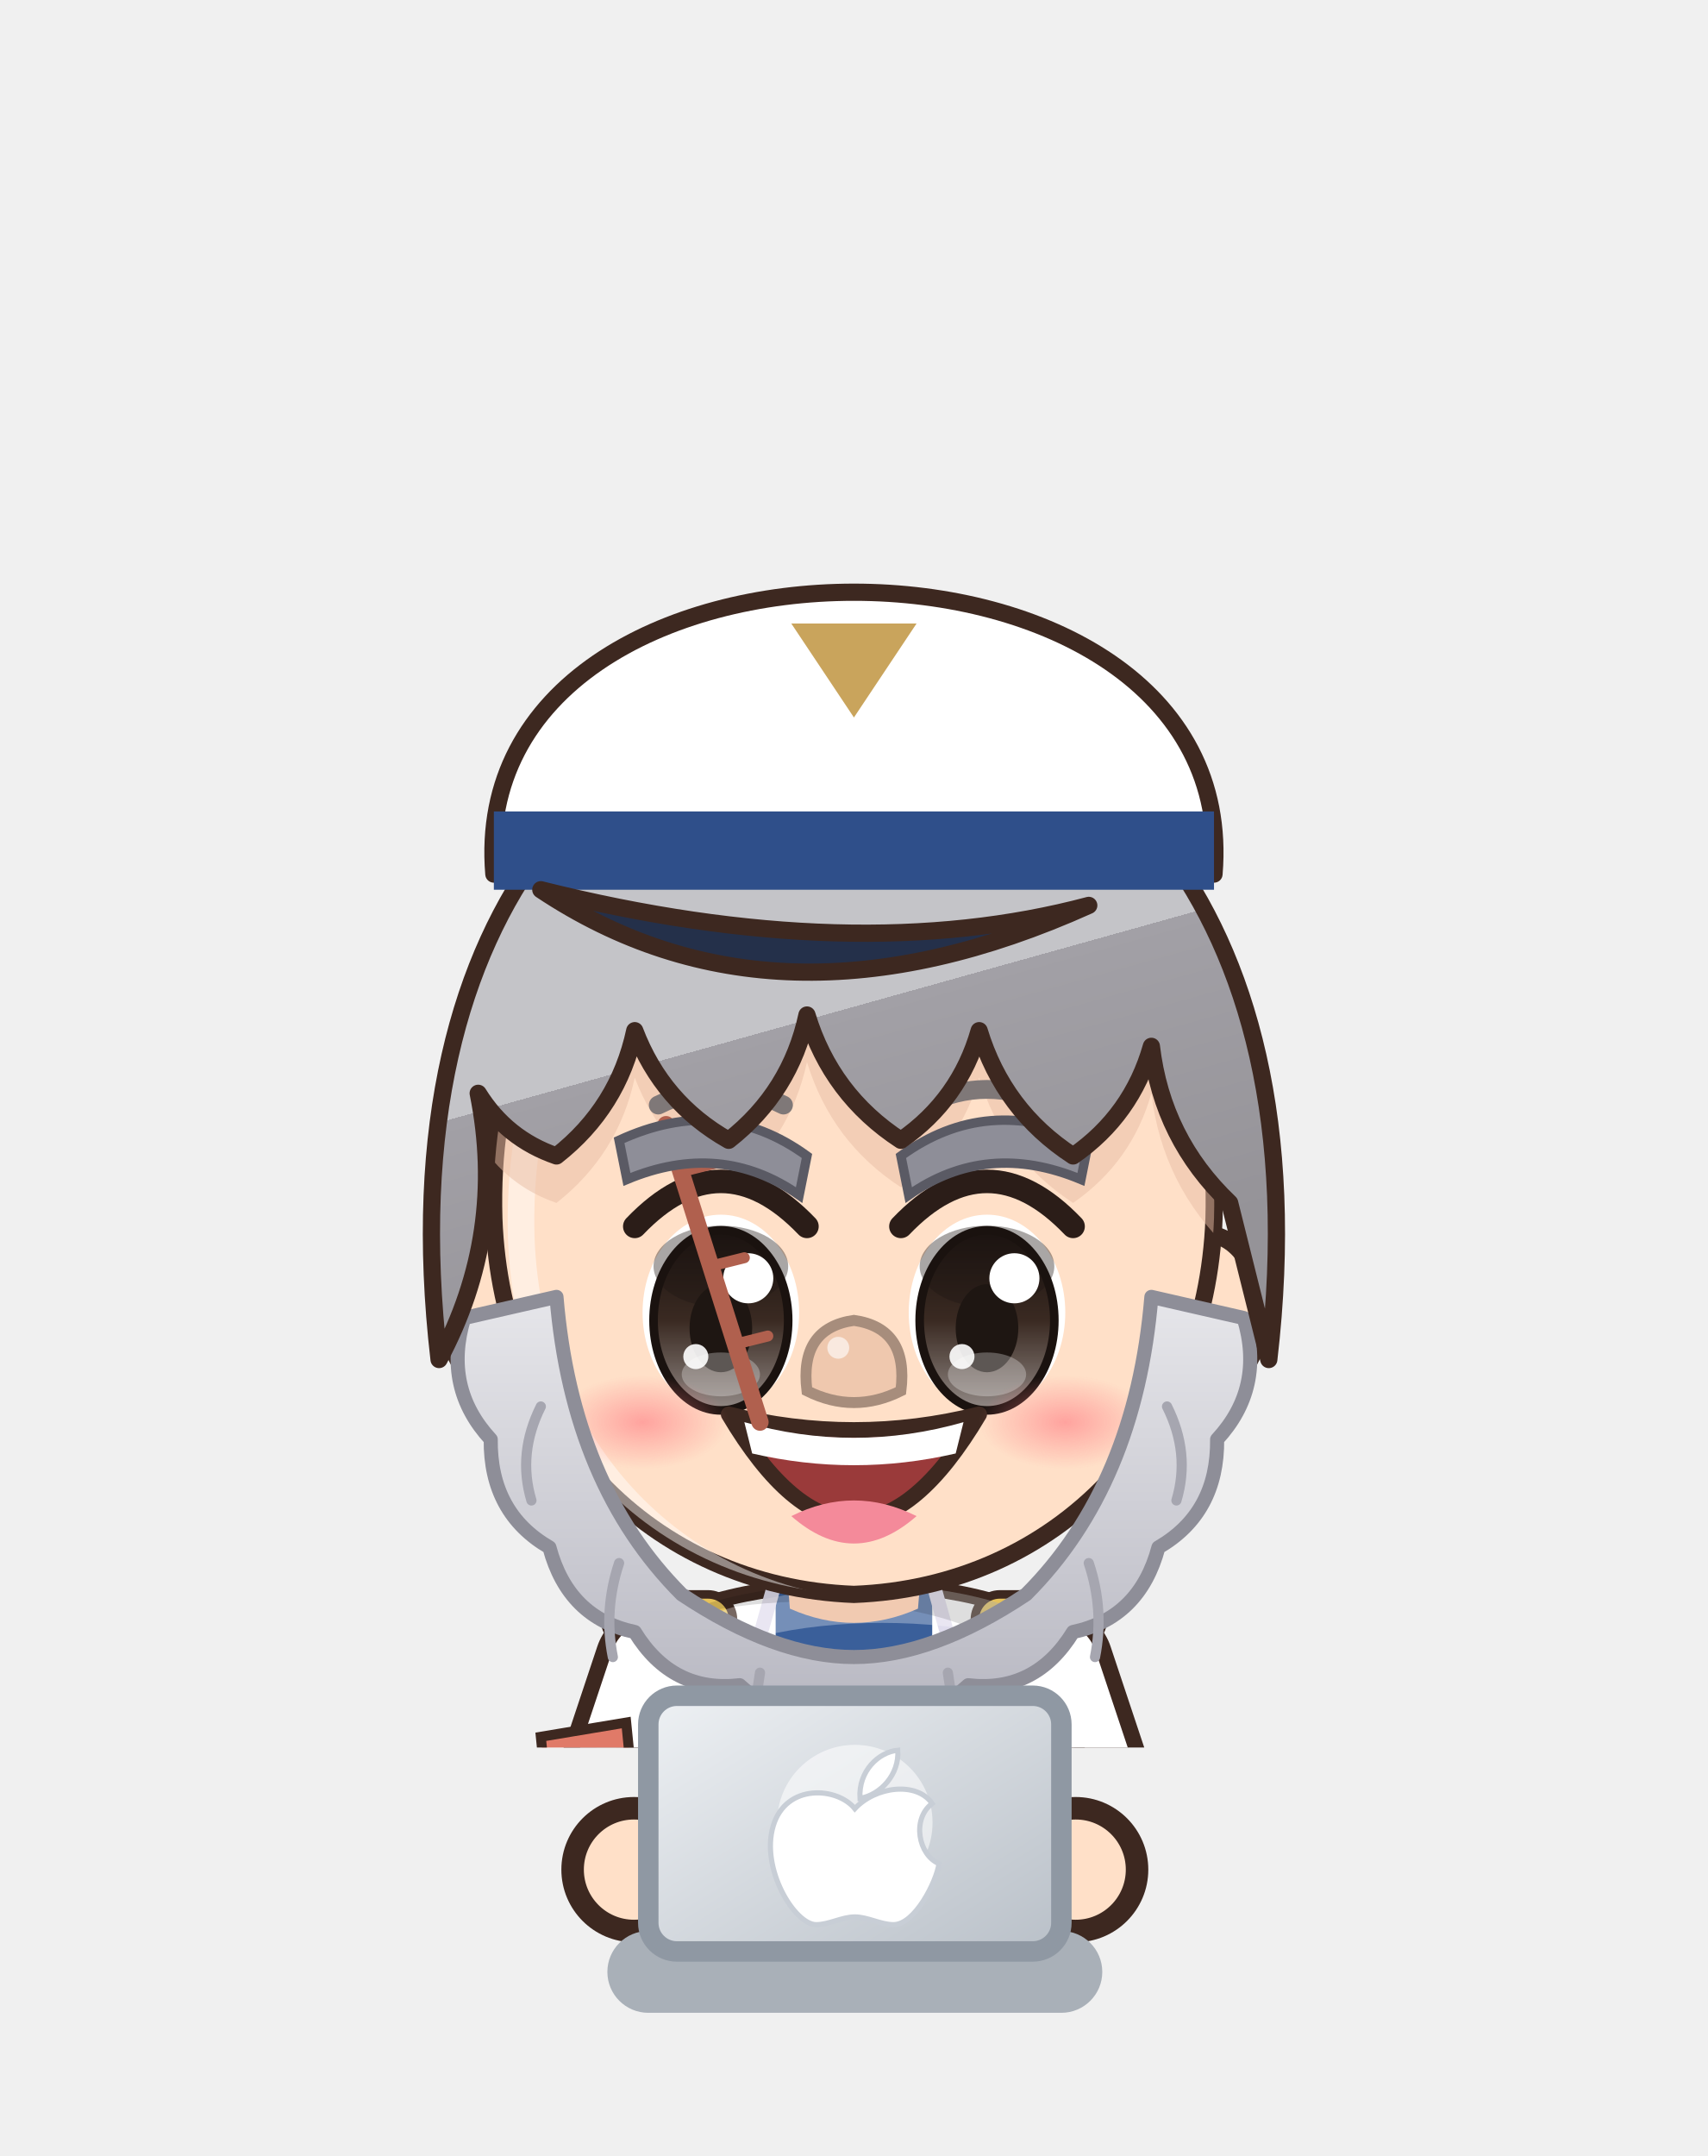
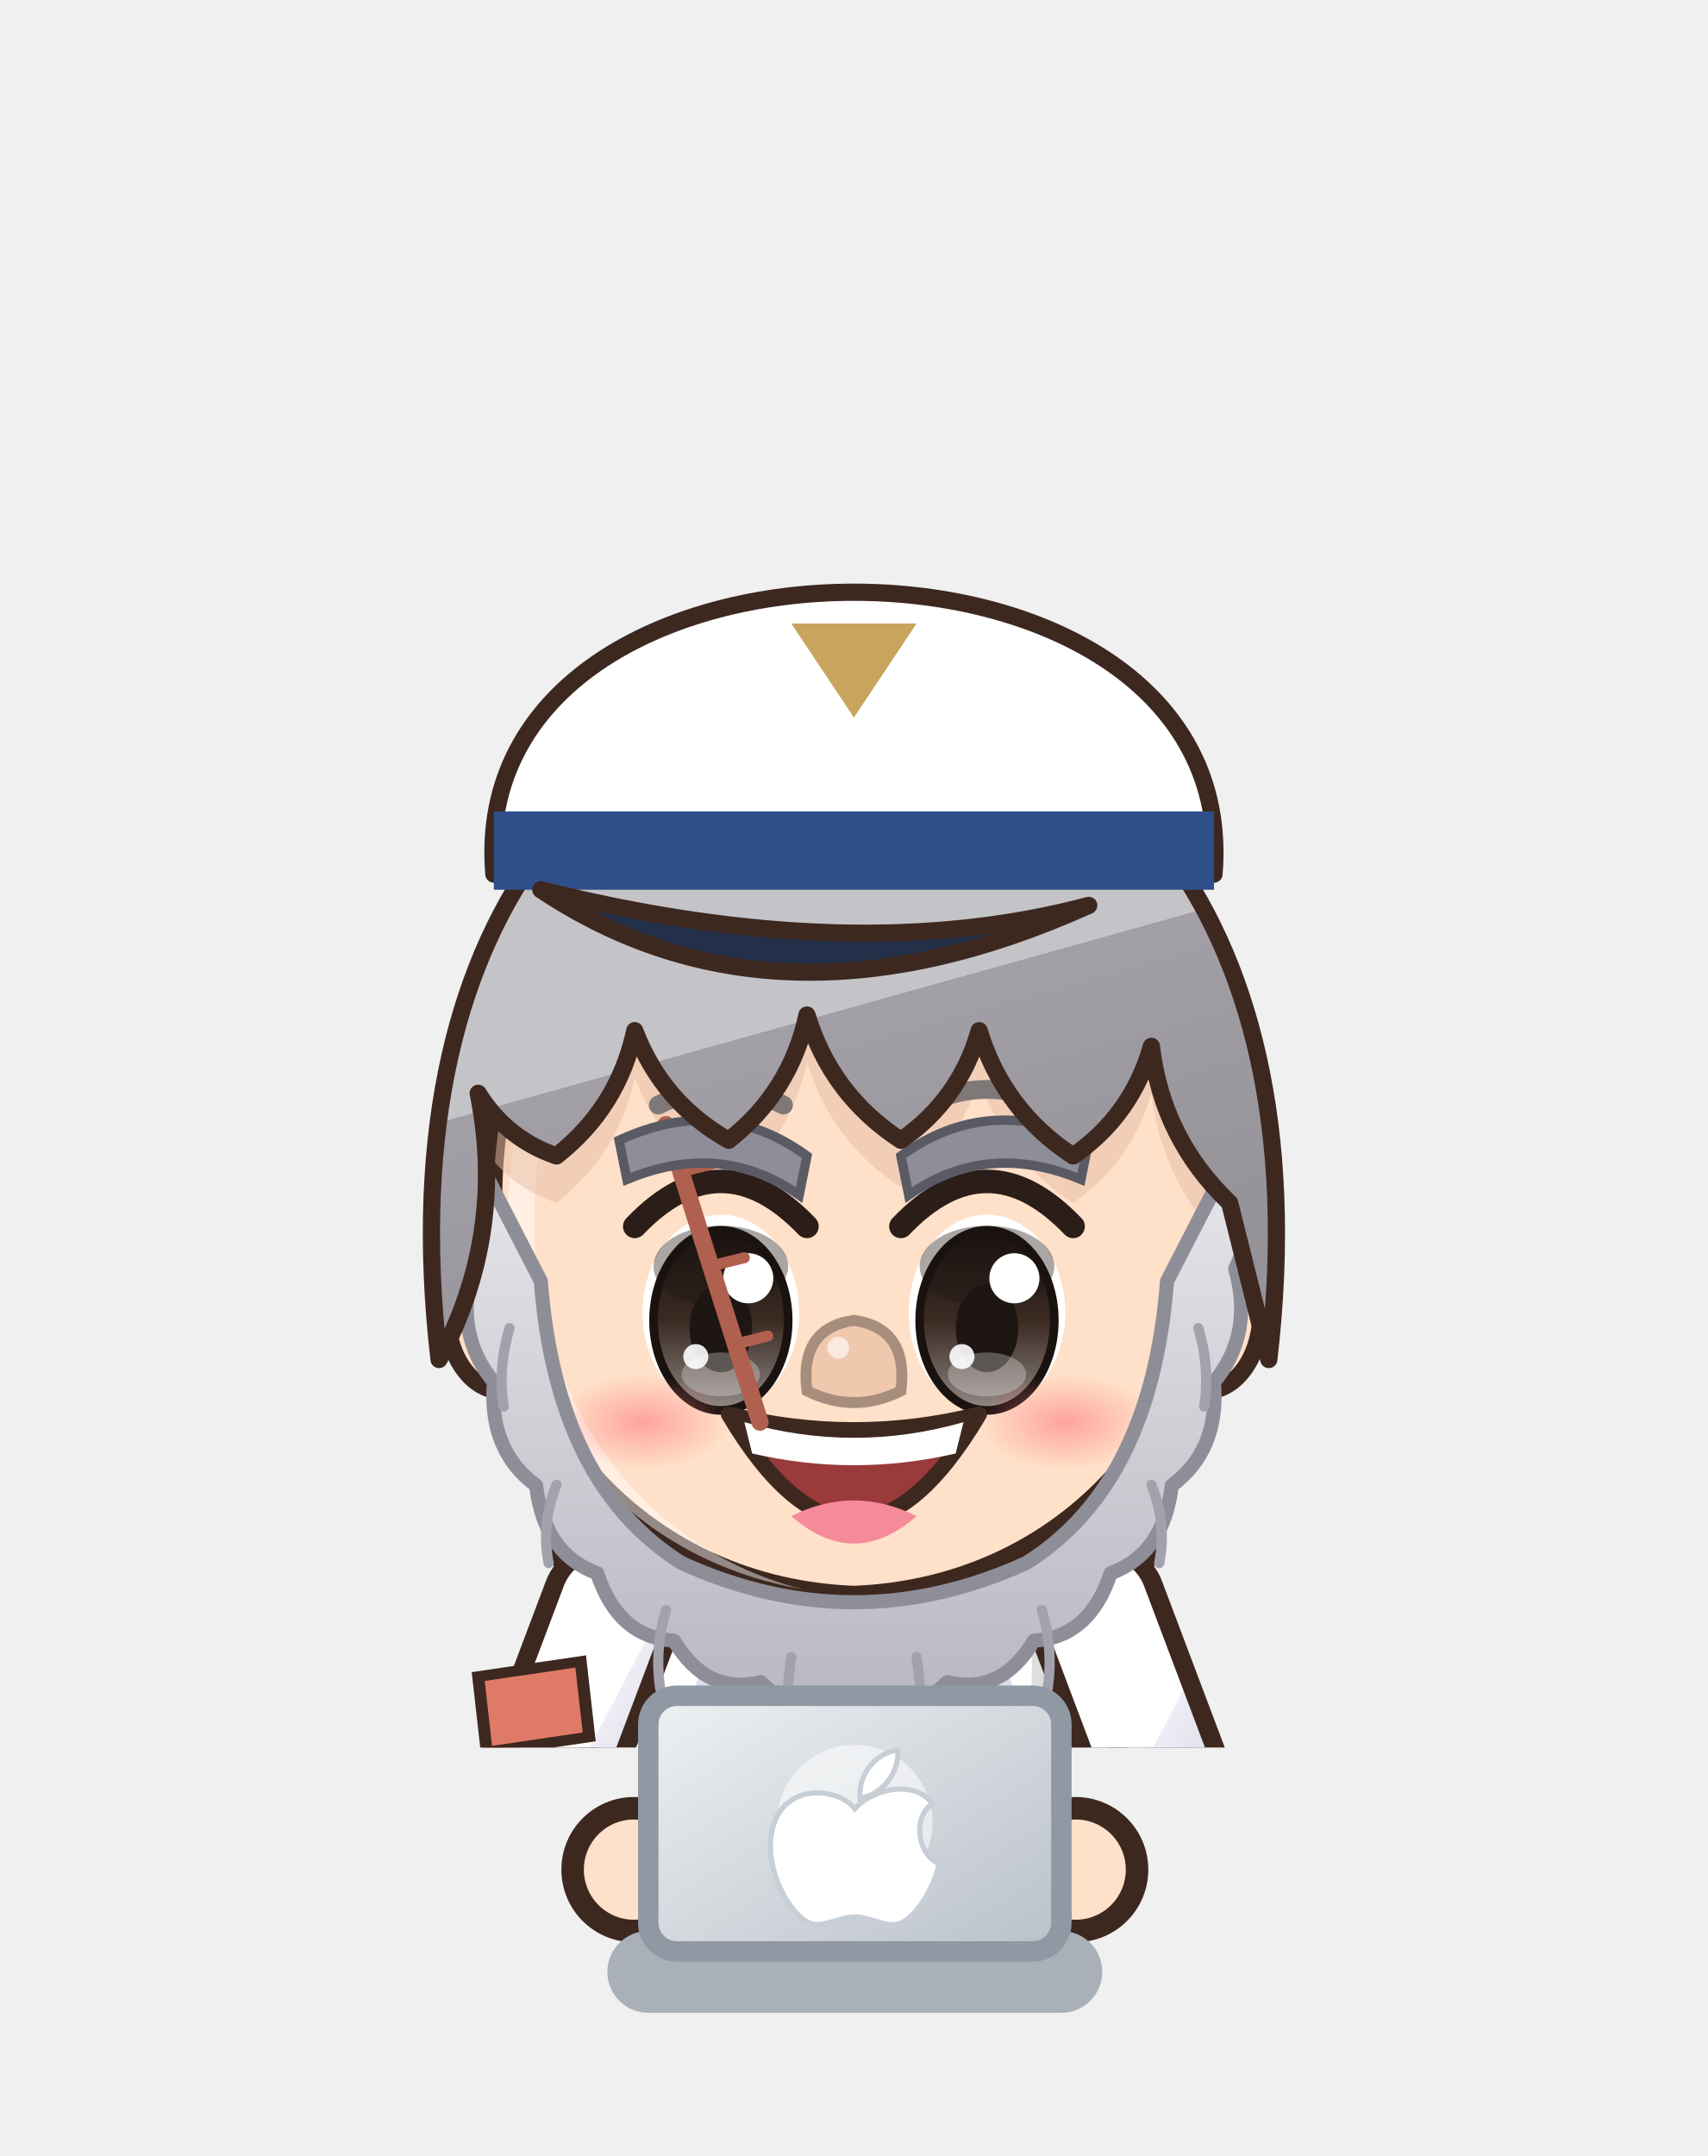
<svg xmlns="http://www.w3.org/2000/svg" viewBox="1341.2 308.6 83.5 105.4" width="83.5" height="105.4">
  <svg x="1341.2" y="308.6" viewBox="-120 -180 240 245.51" width="83.512" height="85.431">
    <defs>
      <linearGradient id="hair144" x1="0" y1="0" x2=".35" y2="1">
        <stop offset="0" stop-color="#cdcdd0" />
        <stop offset=".16" stop-color="#cdcdd0" />
        <stop offset=".16" stop-color="#c4c4c8" />
        <stop offset=".58" stop-color="#c4c4c8" />
        <stop offset=".58" stop-color="#a2a0a6" />
        <stop offset="1" stop-color="#959398" />
      </linearGradient>
      <radialGradient id="skin144" cx=".4" cy=".32" r=".85">
        <stop offset="0" stop-color="#ffe0c8" />
        <stop offset=".84" stop-color="#ffe0c8" />
        <stop offset=".84" stop-color="#f1cab1" />
        <stop offset="1" stop-color="#f1cab1" />
      </radialGradient>
      <linearGradient id="cloth144" x1="0" y1="0" x2=".45" y2="1">
        <stop offset="0" stop-color="#ffffff" />
        <stop offset=".16" stop-color="#ffffff" />
        <stop offset=".16" stop-color="#ffffff" />
        <stop offset=".6" stop-color="#ffffff" />
        <stop offset=".6" stop-color="#eeedf6" />
        <stop offset="1" stop-color="#dadae2" />
      </linearGradient>
      <linearGradient id="iris144" x1="0" y1="0" x2="0" y2="1">
        <stop offset="0" stop-color="#1a120f" />
        <stop offset=".5" stop-color="#3a2a22" />
        <stop offset="1" stop-color="#928985" />
      </linearGradient>
      <linearGradient id="gold144" x1="0" y1="0" x2="1" y2="1">
        <stop offset="0" stop-color="#f6d27a" />
        <stop offset=".55" stop-color="#d9a63a" />
        <stop offset="1" stop-color="#a8761e" />
      </linearGradient>
      <linearGradient id="steel144" x1="0" y1="0" x2="1" y2="1">
        <stop offset="0" stop-color="#e4e8ee" />
        <stop offset=".5" stop-color="#9aa3ad" />
        <stop offset="1" stop-color="#5a606a" />
      </linearGradient>
      <linearGradient id="beard144" x1="0" y1="0" x2="0" y2="1">
        <stop offset="0" stop-color="#e6e6ea" />
        <stop offset="1" stop-color="#b8b8c2" />
      </linearGradient>
      <radialGradient id="hawkiris144" cx=".45" cy=".4" r=".7">
        <stop offset="0" stop-color="#ffe27a" />
        <stop offset=".6" stop-color="#e8a52a" />
        <stop offset="1" stop-color="#9a5a12" />
      </radialGradient>
      <linearGradient id="straw144" x1="0" y1="0" x2=".3" y2="1">
        <stop offset="0" stop-color="#ffe7aa" />
        <stop offset=".16" stop-color="#ffe7aa" />
        <stop offset=".16" stop-color="#ffe39a" />
        <stop offset=".58" stop-color="#ffe39a" />
        <stop offset=".58" stop-color="#e9b456" />
        <stop offset="1" stop-color="#d6a54f" />
      </linearGradient>
      <radialGradient id="blush144">
        <stop offset="0" stop-color="#ff7f86" stop-opacity=".9" />
        <stop offset="1" stop-color="#ff7f86" stop-opacity="0" />
      </radialGradient>
      <clipPath id="face144">
        <path d="M -46,-4 C -47,-38 -25,-55 0,-55 C 25,-55 47,-38 46,-4 C 45,23 26,43 0,44 C -26,43 -45,23 -46,-4 Z" />
      </clipPath>
      <clipPath id="torso144">
        <path d="M -30,50 C -34,68 -28,94 -26,124 L 26,124 C 28,94 34,68 30,50 C 18,40 -18,40 -30,50 Z" />
      </clipPath>
    </defs>
    <ellipse cx="0" cy="208" rx="42" ry="7" fill="#000000" opacity=".16" />
    <g transform="translate(0,44.0) scale(1.100) translate(0,-44)" />
-     <g transform="translate(0,205) scale(1,1) translate(0,-205)">
+     <g transform="translate(0,205) scale(1.2,1.06) translate(0,-205)">
      <path d="M -23.5,118 Q -24.5,160.0 -20.5,202 L -5.5,202 Q -1.5,160.0 -2.5,118 Z" fill="#3b4258" stroke="#3d2820" stroke-width="2.2" stroke-linejoin="round" />
      <path d="M -9,124 Q -8,160 -10,196" stroke="#000000" stroke-width="4.5" fill="none" opacity=".14" stroke-linecap="round" />
      <path d="M -18,126 Q -19,150 -18,170" stroke="#ffffff" stroke-width="2" fill="none" opacity=".22" stroke-linecap="round" />
      <ellipse cx="-13" cy="205" rx="14" ry="7" fill="#3a2a24" stroke="#3d2820" stroke-width="2.2" stroke-linejoin="round" />
      <ellipse cx="-17" cy="202.5" rx="5" ry="2" fill="#ffffff" opacity=".35" />
      <path d="M 2.5,118 Q 1.5,160.0 5.5,202 L 20.5,202 Q 24.5,160.0 23.5,118 Z" fill="#3b4258" stroke="#3d2820" stroke-width="2.2" stroke-linejoin="round" />
      <path d="M 17,124 Q 18,160 16,196" stroke="#000000" stroke-width="4.5" fill="none" opacity=".14" stroke-linecap="round" />
      <path d="M 8,126 Q 7,150 8,170" stroke="#ffffff" stroke-width="2" fill="none" opacity=".22" stroke-linecap="round" />
      <ellipse cx="13" cy="205" rx="14" ry="7" fill="#3a2a24" stroke="#3d2820" stroke-width="2.2" stroke-linejoin="round" />
      <ellipse cx="9" cy="202.5" rx="5" ry="2" fill="#ffffff" opacity=".35" />
      <path d="M -30,50 C -34,68 -28,94 -26,124 L 26,124 C 28,94 34,68 30,50 C 18,40 -18,40 -30,50 Z" fill="url(#cloth144)" stroke="#3d2820" stroke-width="2.2" stroke-linejoin="round" />
      <path d="M -11,42 L 11,42 L 11,124 L -11,124 Z" fill="#3a5f9a" />
      <path d="M -11,42 L -20,74 L -11,124 M 11,42 L 20,74 L 11,124" stroke="#dfdced" stroke-width="2" fill="none" />
      <rect x="-35" y="44" width="18" height="7" rx="3.5" fill="#e6c25a" stroke="#3d2820" stroke-width="1.2" />
      <rect x="17" y="44" width="18" height="7" rx="3.5" fill="#e6c25a" stroke="#3d2820" stroke-width="1.2" />
      <g clip-path="url(#torso144)">
        <path d="M -30,50 C -34,68 -28,94 -26,124 L 26,124 C 28,94 34,68 30,50 C 18,40 -18,40 -30,50 Z" transform="translate(4,3)" fill="none" stroke="#ffffff" stroke-width="5" opacity=".3" />
        <path d="M -30,50 C -34,68 -28,94 -26,124 L 26,124 C 28,94 34,68 30,50 C 18,40 -18,40 -30,50 Z" transform="translate(-6,-2)" fill="none" stroke="#000000" stroke-width="9" opacity=".13" />
      </g>
      <path d="M -27,112 L -36,166 L -10,166 L -9,118 Z M 27,112 L 36,166 L 10,166 L 9,118 Z" fill="url(#cloth144)" stroke="#3d2820" stroke-width="2.2" stroke-linejoin="round" />
      <path d="M -28,54 L -38,84 L -31,102" stroke="#3d2820" stroke-width="17" fill="none" stroke-linecap="round" stroke-linejoin="round" />
      <path d="M -28,54 L -38,84 L -31,102" stroke="url(#cloth144)" stroke-width="12.6" fill="none" stroke-linecap="round" stroke-linejoin="round" />
      <path d="M -28,54 L -38,84 L -31,102" transform="translate(-2.6,-1)" stroke="#ffffff" stroke-width="2.6" fill="none" stroke-linecap="round" stroke-linejoin="round" opacity=".28" />
      <path d="M 28,54 L 38,84 L 31,102" stroke="#3d2820" stroke-width="17" fill="none" stroke-linecap="round" stroke-linejoin="round" />
      <path d="M 28,54 L 38,84 L 31,102" stroke="url(#cloth144)" stroke-width="12.6" fill="none" stroke-linecap="round" stroke-linejoin="round" />
      <path d="M 28,54 L 38,84 L 31,102" transform="translate(-2.6,-1)" stroke="#ffffff" stroke-width="2.6" fill="none" stroke-linecap="round" stroke-linejoin="round" opacity=".28" />
      <circle cx="-31" cy="102" r="8.5" fill="url(#skin144)" stroke="#3d2820" stroke-width="2.2" />
      <circle cx="31" cy="102" r="8.5" fill="url(#skin144)" stroke="#3d2820" stroke-width="2.2" />
      <path d="M -44,64 L -32,62 L -31,72 L -43,74 Z" fill="#e07a68" stroke="#3d2820" stroke-width="1.4" />
      <path d="M -10,34 L 10,34 L 9,46 Q 0,50 -9,46 Z" fill="#f1cab1" />
    </g>
    <g transform="translate(0,44.0) scale(1.100) translate(0,-44)">
      <ellipse cx="-45" cy="8" rx="7" ry="10" fill="url(#skin144)" stroke="#3d2820" stroke-width="2.2" stroke-linejoin="round" />
      <ellipse cx="45" cy="8" rx="7" ry="10" fill="url(#skin144)" stroke="#3d2820" stroke-width="2.2" stroke-linejoin="round" />
      <path d="M -46,-4 C -47,-38 -25,-55 0,-55 C 25,-55 47,-38 46,-4 C 45,23 26,43 0,44 C -26,43 -45,23 -46,-4 Z" fill="url(#skin144)" stroke="#3d2820" stroke-width="2.2" stroke-linejoin="round" />
      <g clip-path="url(#face144)">
        <path d="M -46,-4 C -47,-38 -25,-55 0,-55 C 25,-55 47,-38 46,-4 C 45,23 26,43 0,44 C -26,43 -45,23 -46,-4 Z" transform="translate(3.5,2.5)" fill="none" stroke="#ffffff" stroke-width="3.4" opacity=".45" />
      </g>
      <g clip-path="url(#face144)">
        <path d="M -53,14 C -60,-46 -28,-72 0,-72 C 28,-72 60,-46 53,14 L 48,-6 Q 39.4,-14.2 38,-26 Q 35.5,-17.2 28,-12 Q 19.1,-17.8 16,-28 Q 13.5,-19.2 6,-14 Q -2.9,-19.8 -6,-30 Q -8.1,-20.2 -16,-14 Q -24.5,-18.8 -28,-28 Q -30.1,-18.2 -38,-12 Q -44.4,-14.2 -48,-20 Q -44.4,-2.1 -53,14 Z" transform="translate(0,6)" fill="#e7bca4" opacity=".5" />
      </g>
      <ellipse cx="-17" cy="8" rx="10" ry="12.5" fill="#ffffff" />
      <ellipse cx="-17" cy="9" rx="8.6" ry="11.5" fill="url(#iris144)" />
      <ellipse cx="-17" cy="2.1" rx="8.6" ry="5.2" fill="#1e1612" opacity=".38" />
      <ellipse cx="-17" cy="9" rx="8.6" ry="11.5" fill="none" stroke="#1a120f" stroke-width="1.1" />
      <ellipse cx="-17" cy="10" rx="4" ry="5.625" fill="#1e1612" />
      <ellipse cx="-17" cy="15.9" rx="5" ry="2.8" fill="#ffffff" opacity=".28" />
      <circle cx="-13.5" cy="3.625" r="3.2" fill="#ffffff" />
      <circle cx="-20.2" cy="13.625" r="1.6" fill="#ffffff" opacity=".9" />
      <path d="M -28,-3.0 Q -17,-14.5 -6,-3.0" stroke="#2b1d18" stroke-width="3" fill="none" stroke-linecap="round" />
      <path d="M -25,-18.5 Q -17,-22.5 -9,-18.5" stroke="#7f7878" stroke-width="2.4" fill="none" stroke-linecap="round" />
      <ellipse cx="17" cy="8" rx="10" ry="12.5" fill="#ffffff" />
      <ellipse cx="17" cy="9" rx="8.6" ry="11.5" fill="url(#iris144)" />
      <ellipse cx="17" cy="2.1" rx="8.6" ry="5.2" fill="#1e1612" opacity=".38" />
      <ellipse cx="17" cy="9" rx="8.6" ry="11.5" fill="none" stroke="#1a120f" stroke-width="1.1" />
      <ellipse cx="17" cy="10" rx="4" ry="5.625" fill="#1e1612" />
      <ellipse cx="17" cy="15.9" rx="5" ry="2.8" fill="#ffffff" opacity=".28" />
      <circle cx="20.5" cy="3.625" r="3.2" fill="#ffffff" />
      <circle cx="13.8" cy="13.625" r="1.6" fill="#ffffff" opacity=".9" />
      <path d="M 6,-3.0 Q 17,-14.5 28,-3.0" stroke="#2b1d18" stroke-width="3" fill="none" stroke-linecap="round" />
      <path d="M 9,-18.5 Q 17,-22.5 25,-18.5" stroke="#7f7878" stroke-width="2.4" fill="none" stroke-linecap="round" />
      <path d="M -16,21 Q 0,48 16,21 Q 0,25 -16,21 Z" fill="#9a3a3a" stroke="#3d2820" stroke-width="2" stroke-linejoin="round" />
      <path d="M -8,34 Q 0,41 8,34 Q 0,30 -8,34 Z" fill="#f48a9a" />
      <path d="M -14,22 Q 0,26 14,22 L 13,26 Q 0,29 -13,26 Z" fill="#ffffff" />
      <ellipse cx="-27" cy="22" rx="11" ry="6" fill="url(#blush144)" opacity="0.70" />
      <ellipse cx="27" cy="22" rx="11" ry="6" fill="url(#blush144)" opacity="0.70" />
      <path d="M -1,17 Q 1,19 2,17" stroke="#a78d7c" stroke-width="1.8" fill="none" stroke-linecap="round" />
      <path d="M -24,-16 L -12,22" stroke="#b0604e" stroke-width="2.2" stroke-linecap="round" />
      <path d="M -22,-10 l 4,-1 M -18,2 l 4,-1 M -15,12 l 4,-1" stroke="#b0604e" stroke-width="1.4" stroke-linecap="round" />
-       <path d="M 49.8,8.7 Q 52.5,17.6 46.4,24.2 Q 46.5,33.6 38.9,38.0 Q 36.5,47.0 28.0,48.8 Q 23.2,56.6 14.6,55.6 Q 8.0,61.7 0.0,58.0 Q -8.0,61.7 -14.6,55.6 Q -23.2,56.6 -28.0,48.8 Q -36.5,47.0 -38.9,38.0 Q -46.5,33.6 -46.4,24.2 Q -52.5,17.6 -49.8,8.7 L -38,6 Q -36,30 -22,44 Q -10,52 0,52 Q 10,52 22,44 Q 36,30 38,6 Z" fill="url(#beard144)" stroke="#8e8e98" stroke-width="1.8" stroke-linejoin="round" />
-       <path d="M -40,20 q -3,6 -1.2,12" stroke="#a6a6b0" stroke-width="1.3" fill="none" stroke-linecap="round" />
-       <path d="M -30,40 q -2,6 -0.8,12" stroke="#a6a6b0" stroke-width="1.3" fill="none" stroke-linecap="round" />
-       <path d="M -12,54 q -1,6 -0.4,12" stroke="#a6a6b0" stroke-width="1.3" fill="none" stroke-linecap="round" />
-       <path d="M 12,54 q 1,6 0.4,12" stroke="#a6a6b0" stroke-width="1.3" fill="none" stroke-linecap="round" />
-       <path d="M 30,40 q 2,6 0.8,12" stroke="#a6a6b0" stroke-width="1.3" fill="none" stroke-linecap="round" />
-       <path d="M 40,20 q 3,6 1.2,12" stroke="#a6a6b0" stroke-width="1.3" fill="none" stroke-linecap="round" />
+       <path d="M 48.5,-12.5 Q 52.4,-5.1 48.7,2.4 Q 51.1,10.7 46.0,16.9 Q 46.7,25.6 40.6,30.1 Q 39.6,38.8 32.8,41.3 Q 30.1,49.5 23.0,49.9 Q 18.8,56.9 11.9,55.2 Q 6.4,60.8 0.0,57.0 Q -6.4,60.8 -11.9,55.2 Q -18.8,56.9 -23.0,49.9 Q -30.1,49.5 -32.8,41.3 Q -39.6,38.8 -40.6,30.1 Q -46.7,25.6 -46.0,16.9 Q -51.1,10.7 -48.7,2.4 Q -52.4,-5.1 -48.5,-12.5 L -40,4 Q -38,30 -22,40 Q 0,50 22,40 Q 38,30 40,4 Z" fill="url(#beard144)" stroke="#8e8e98" stroke-width="1.8" stroke-linejoin="round" />
+       <path d="M -44,10 q -1.5,5 -0.75,10" stroke="#a2a2ac" stroke-width="1.3" fill="none" stroke-linecap="round" />
+       <path d="M -38,30 q -2,5 -1.0,10" stroke="#a2a2ac" stroke-width="1.3" fill="none" stroke-linecap="round" />
+       <path d="M -24,46 q -1.5,5 -0.75,10" stroke="#a2a2ac" stroke-width="1.3" fill="none" stroke-linecap="round" />
+       <path d="M -8,52 q -0.8,5 -0.4,10" stroke="#a2a2ac" stroke-width="1.3" fill="none" stroke-linecap="round" />
+       <path d="M 8,52 q 0.8,5 0.4,10" stroke="#a2a2ac" stroke-width="1.3" fill="none" stroke-linecap="round" />
+       <path d="M 24,46 q 1.5,5 0.75,10" stroke="#a2a2ac" stroke-width="1.3" fill="none" stroke-linecap="round" />
+       <path d="M 38,30 q 2,5 1.0,10" stroke="#a2a2ac" stroke-width="1.3" fill="none" stroke-linecap="round" />
+       <path d="M 44,10 q 1.5,5 0.75,10" stroke="#a2a2ac" stroke-width="1.3" fill="none" stroke-linecap="round" />
      <path d="M -6,-12 Q -17,-20 -30,-14 L -29,-9 Q -17,-14 -7,-7 Z" fill="#8e8e98" stroke="#5a5a64" stroke-width="1.2" />
      <path d="M 6,-12 Q 17,-20 30,-14 L 29,-9 Q 17,-14 7,-7 Z" fill="#8e8e98" stroke="#5a5a64" stroke-width="1.2" />
      <path d="M -6,18 Q -7,10 0,9 Q 7,10 6,18 Q 0,21 -6,18 Z" fill="#efc8ae" stroke="#a78d7c" stroke-width="1.4" />
      <circle cx="-2" cy="12.5" r="1.4" fill="#ffffff" opacity=".6" />
      <path d="M -53,14 C -60,-46 -28,-72 0,-72 C 28,-72 60,-46 53,14 L 48,-6 Q 39.4,-14.2 38,-26 Q 35.5,-17.2 28,-12 Q 19.1,-17.8 16,-28 Q 13.5,-19.2 6,-14 Q -2.9,-19.8 -6,-30 Q -8.1,-20.2 -16,-14 Q -24.5,-18.8 -28,-28 Q -30.1,-18.2 -38,-12 Q -44.4,-14.2 -48,-20 Q -44.4,-2.1 -53,14 Z" fill="url(#hair144)" stroke="#3d2820" stroke-width="2.2" stroke-linejoin="round" />
      <path d="M -46,-48 C -50,-96 50,-96 46,-48 Z" fill="#ffffff" stroke="#3d2820" stroke-width="2.2" stroke-linejoin="round" />
      <path d="M -46,-56 L 46,-56 L 46,-46 L -46,-46 Z" fill="#2f4f8a" />
      <path d="M -40,-46 Q -10,-26 30,-44 Q 0,-36 -40,-46 Z" fill="#24304a" stroke="#3d2820" stroke-width="2.2" stroke-linejoin="round" />
      <path d="M -8,-80 L 8,-80 L 0,-68 Z" fill="#c9a45c" />
    </g>
-     <g transform="translate(0,205) scale(1,1) translate(0,-205)" />
+     <g transform="translate(0,205) scale(1.2,1.06) translate(0,-205)" />
  </svg>
  <circle cx="1372.2" cy="400.0" r="3.0" fill="#ffe0c8" stroke="#3d2820" stroke-width="1.1" />
  <circle cx="1393.8" cy="400.0" r="3.0" fill="#ffe0c8" stroke="#3d2820" stroke-width="1.1" />
  <defs>
    <linearGradient id="lp145" x1="0" y1="0" x2="1" y2="1">
      <stop offset="0" stop-color="#eef1f4" />
      <stop offset="1" stop-color="#b9c0c8" />
    </linearGradient>
  </defs>
  <rect x="1370.9" y="403.0" width="24.2" height="4" rx="2" fill="#a9b0b8" />
  <rect x="1372.9" y="391.5" width="20.2" height="12.5" rx="1.4" fill="url(#lp145)" stroke="#8f98a3" stroke-width="1" />
  <ellipse cx="1383.0" cy="397.7" rx="3.8" ry="3.8" fill="#ffffff" opacity=".55" />
  <path d="M 0,-4 C -2,-6.5 -8,-7 -9.5,-2 C -11,3 -7,9.5 -4.5,9.5 C -3,9.5 -1.5,8.6 0,8.6 C 1.5,8.6 3,9.5 4.5,9.5 C 7,9.5 9.5,4.5 9.8,2.4 C 7.4,1.4 6.6,-2.8 9,-4.6 C 7.2,-7.2 2.4,-6.6 0,-4 Z M 0.6,-5.2 C 0.4,-8.4 2.8,-10.6 5,-10.8 C 5.2,-8 3,-5.6 0.6,-5.2 Z" transform="translate(1383.0,398.7) scale(0.42)" fill="#ffffff" stroke="#c8ced6" stroke-width=".6" />
</svg>
